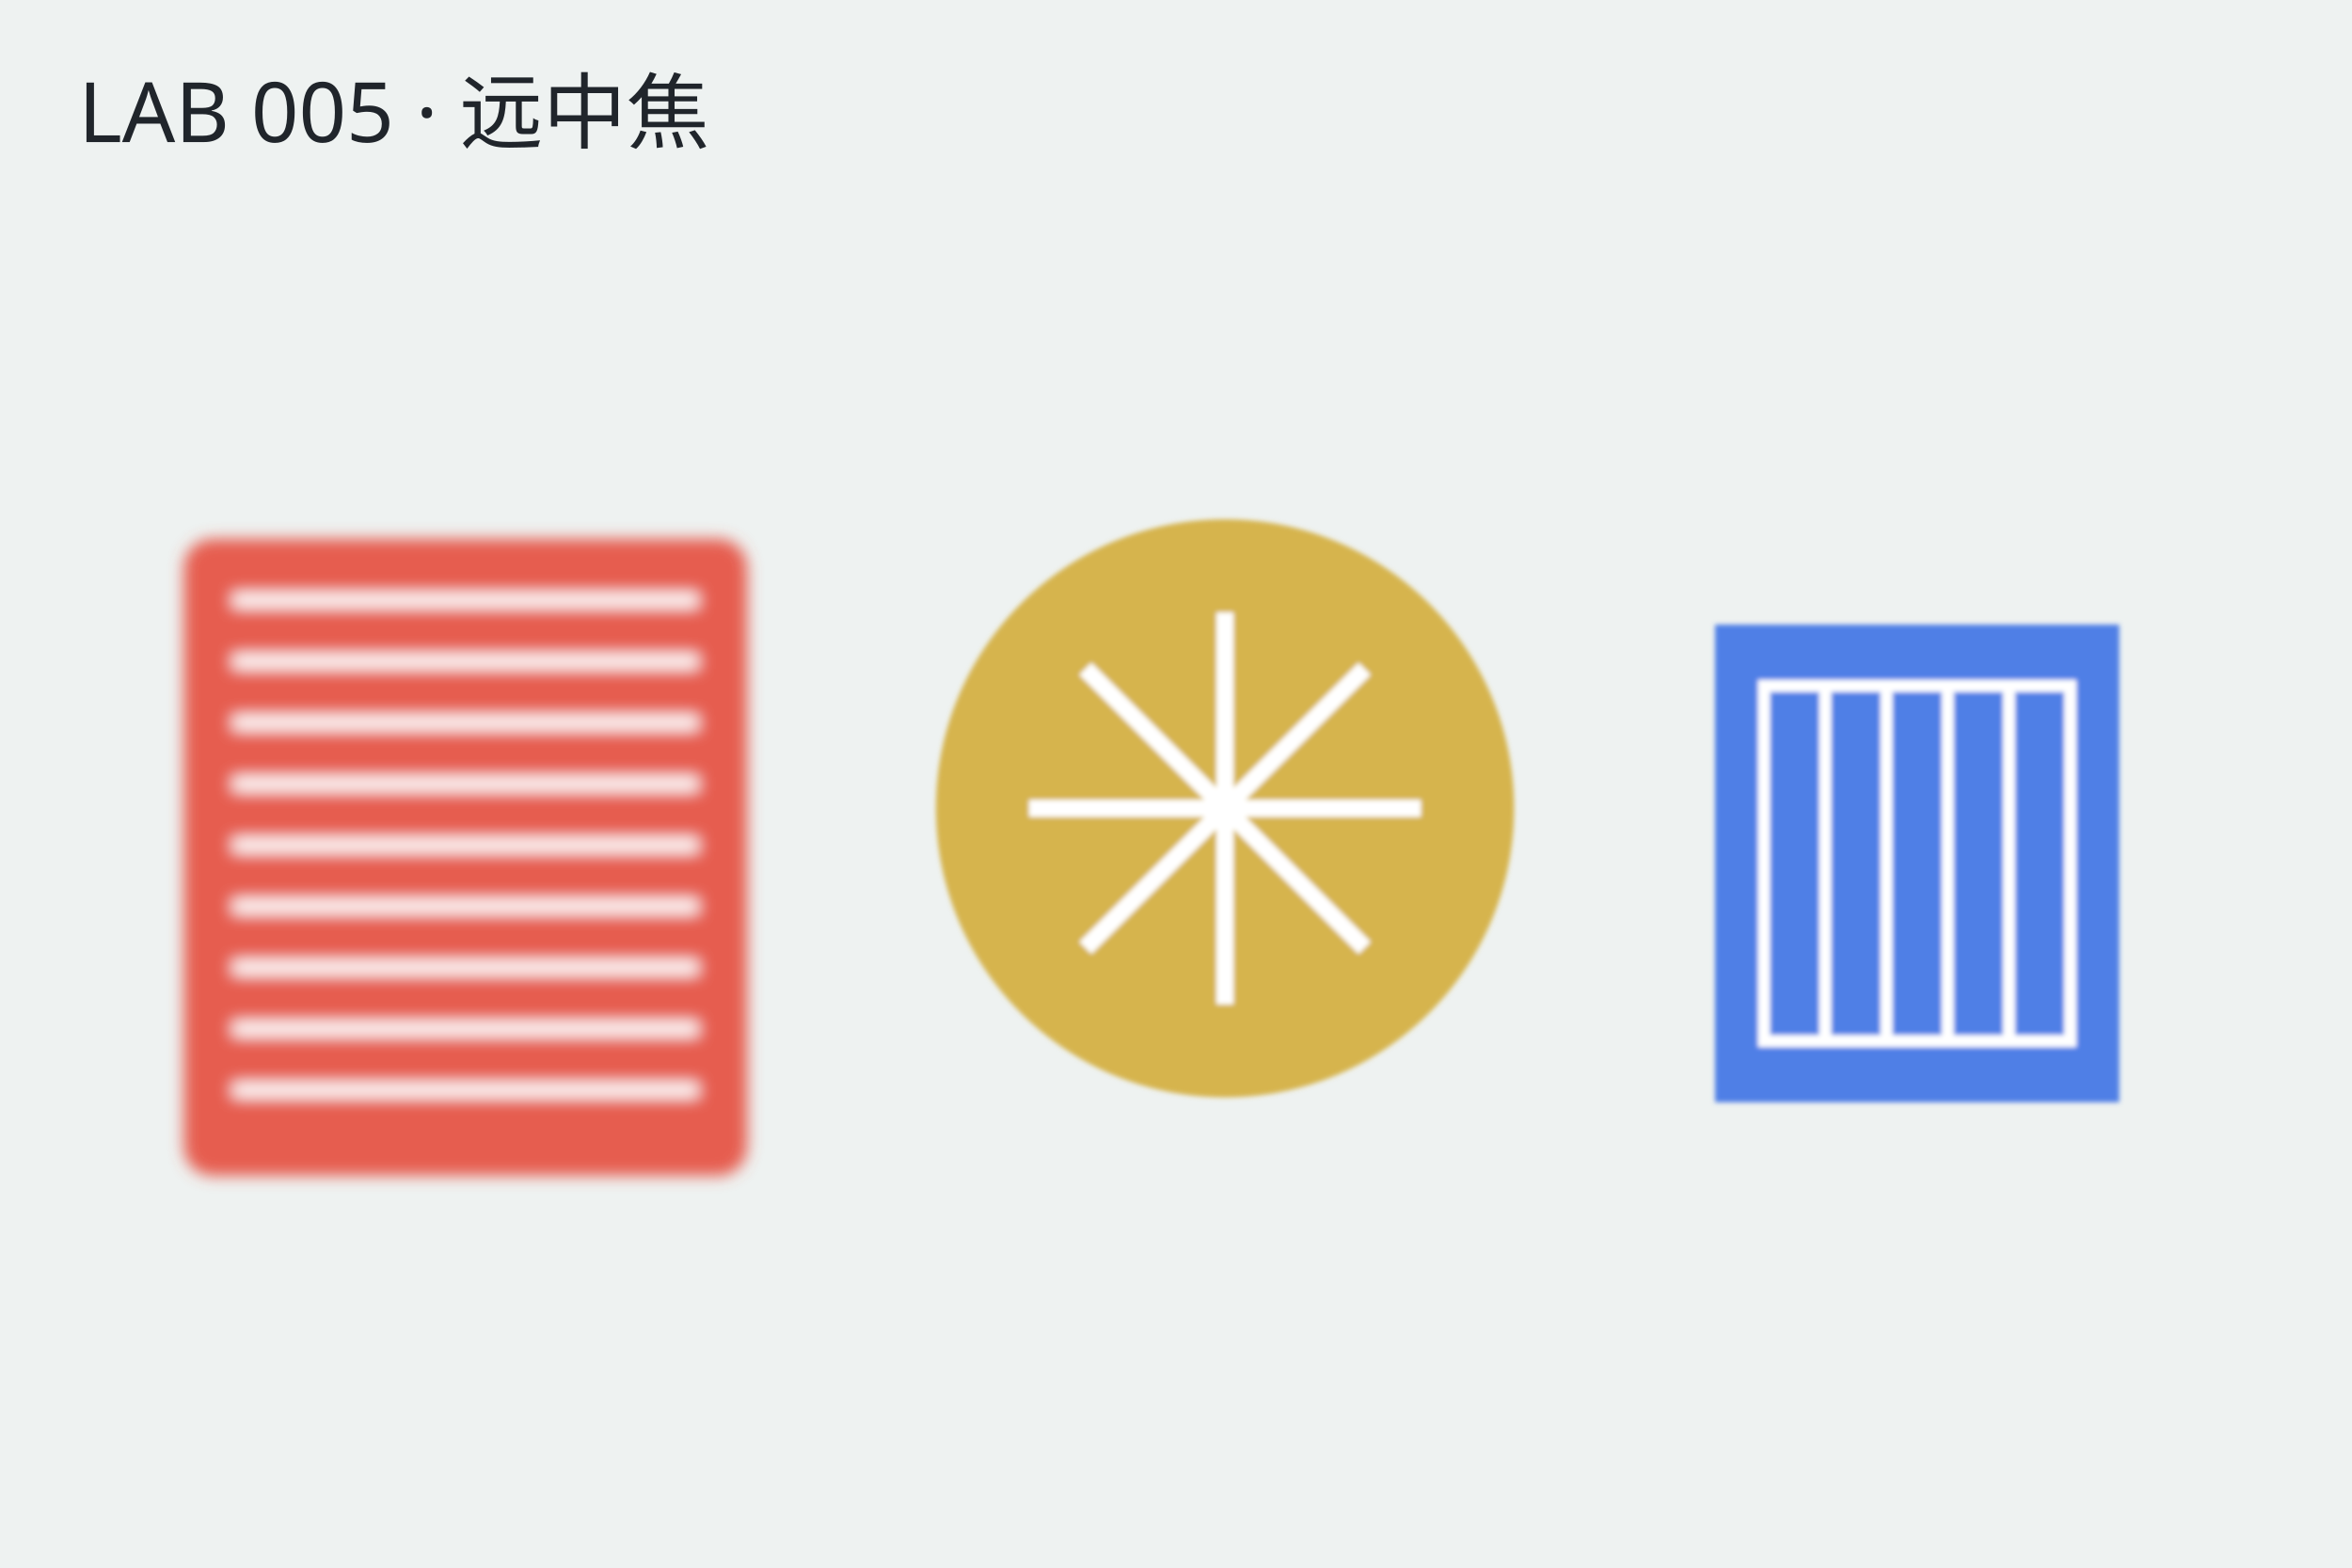
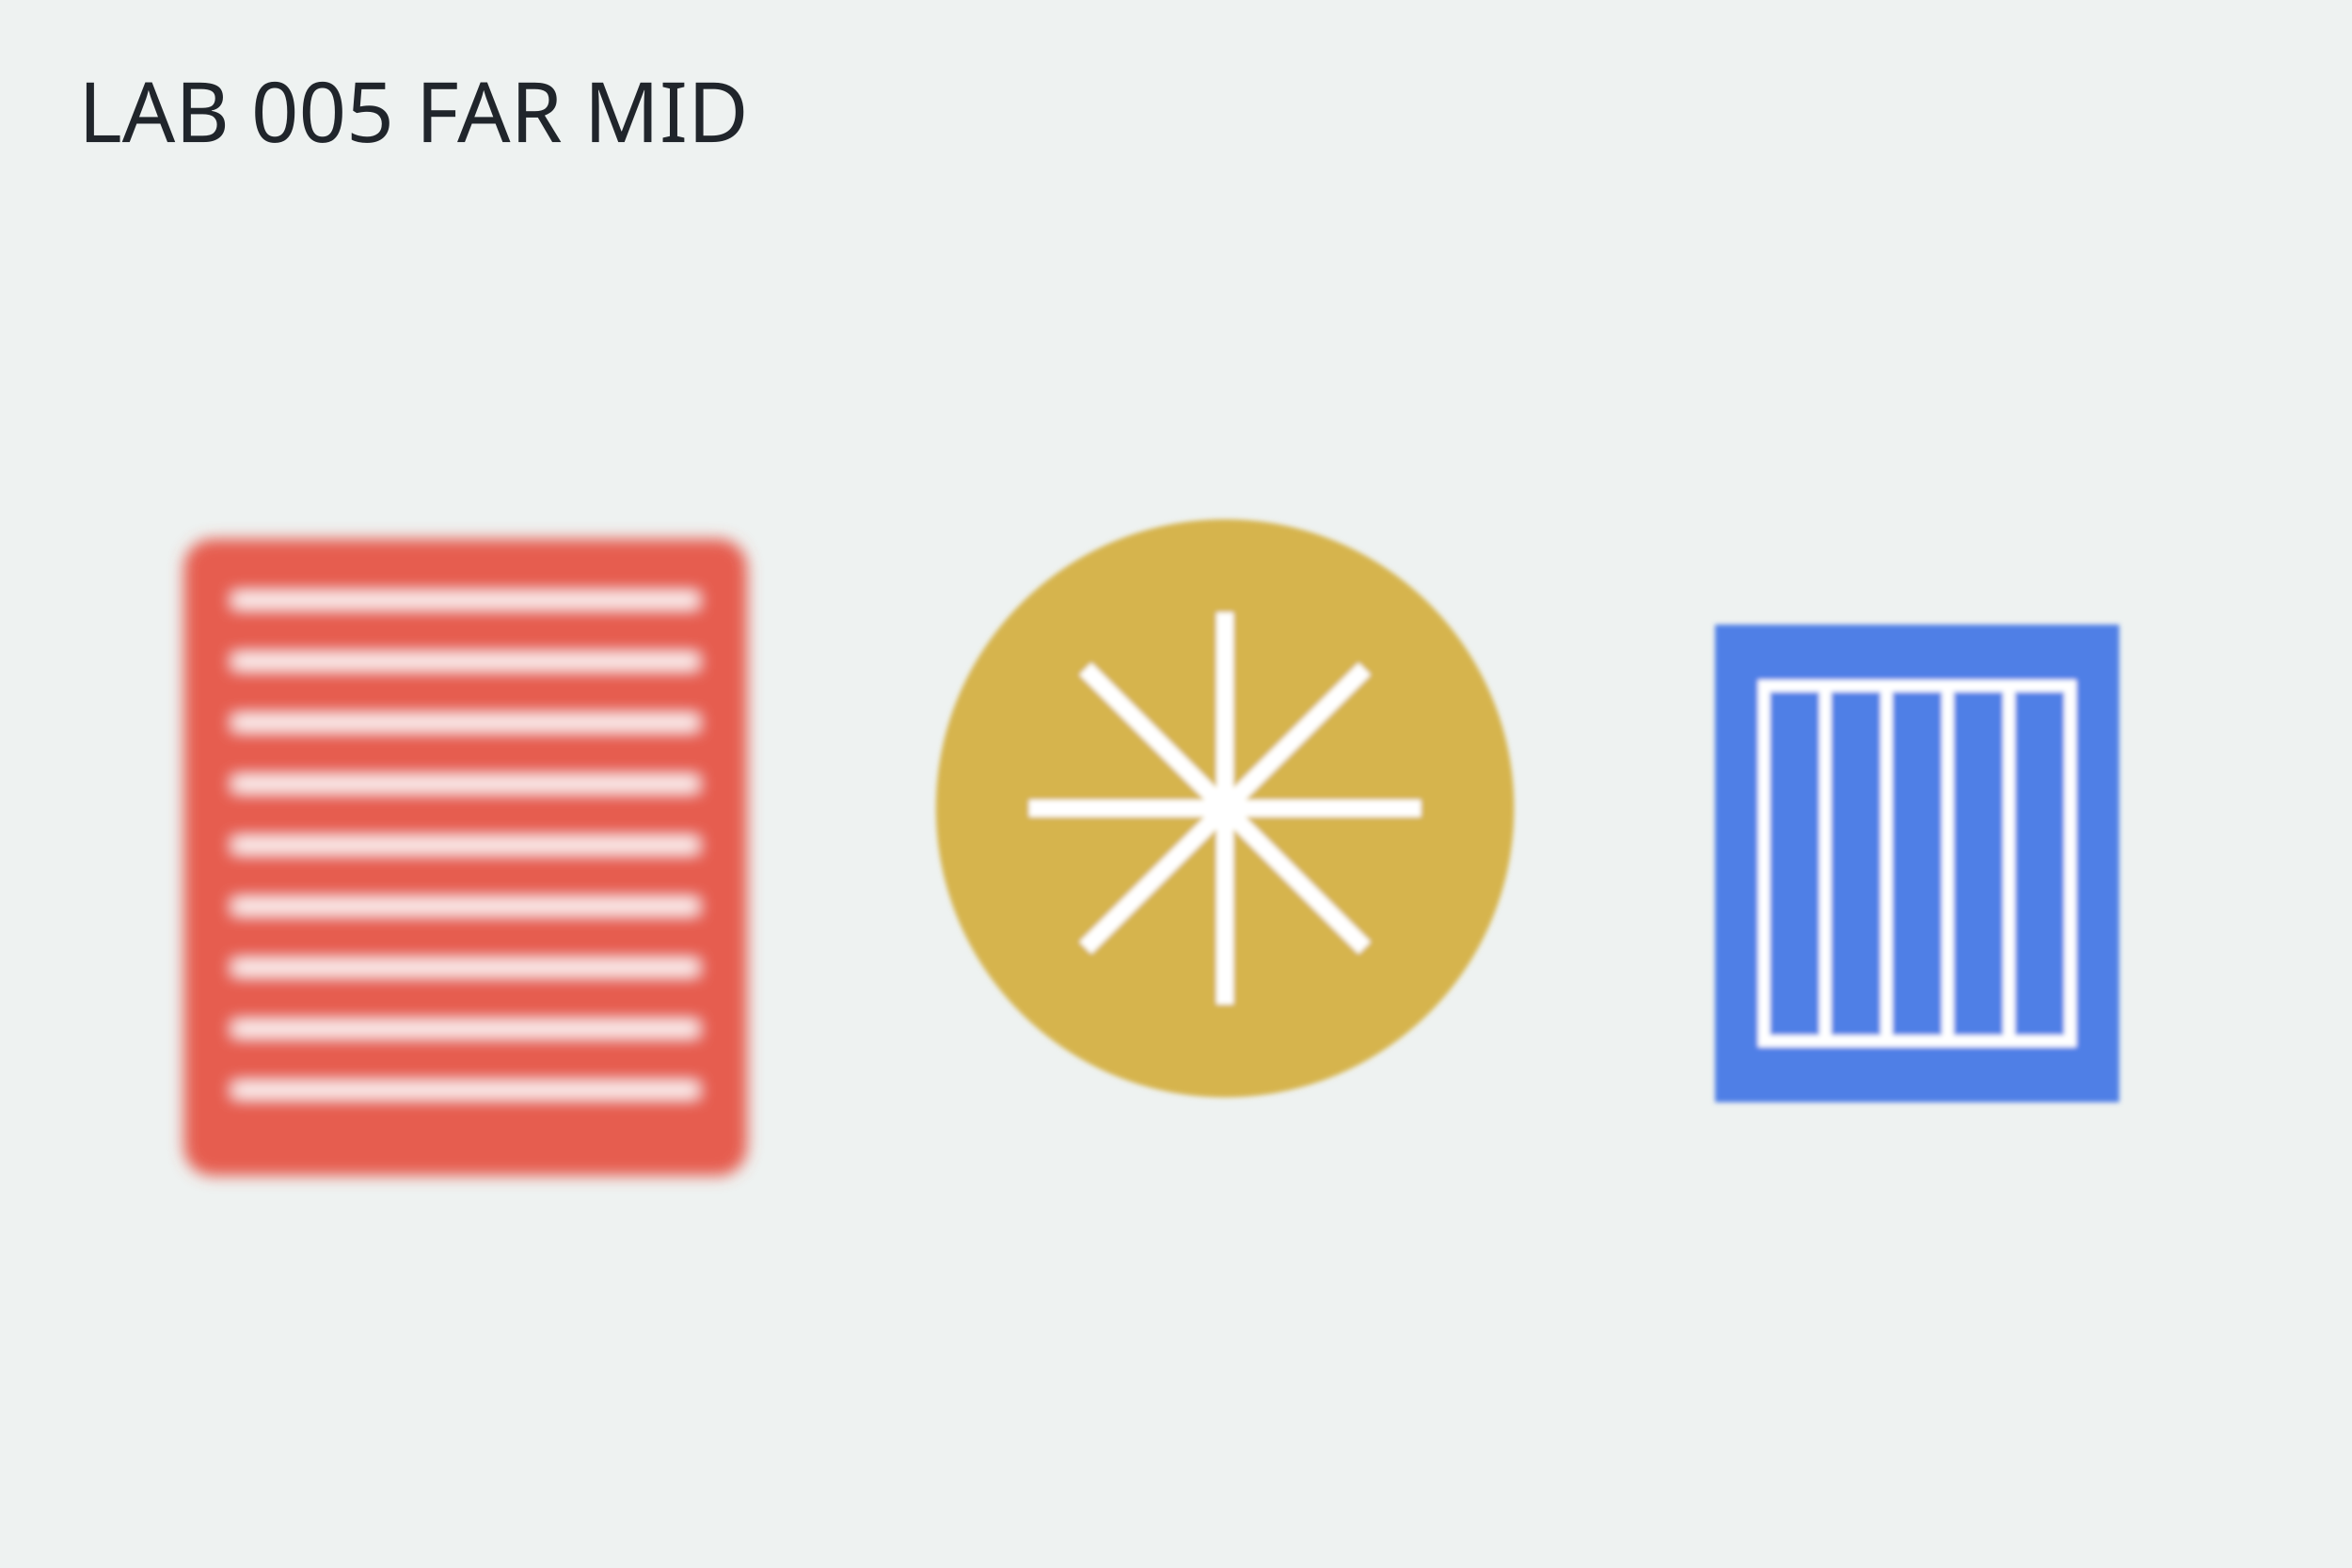
<svg xmlns="http://www.w3.org/2000/svg" width="960" height="640" viewBox="0 0 960 640">
  <defs>
    <filter id="b1">
      <feGaussianBlur stdDeviation="1" />
    </filter>
    <filter id="b3">
      <feGaussianBlur stdDeviation="3" />
    </filter>
  </defs>
  <rect width="960" height="640" fill="#eef2f1" />
  <g filter="url(#b3)">
    <rect x="75" y="220" width="230" height="260" rx="12" fill="#e65d4f" />
    <path d="M95 245h190M95 270h190M95 295h190M95 320h190M95 345h190M95 370h190M95 395h190M95 420h190M95 445h190" stroke="#fff" stroke-width="6" />
  </g>
  <g filter="url(#b1)">
    <circle cx="500" cy="330" r="118" fill="#d6b44d" />
    <path d="M420 330h160M500 250v160M443 273l114 114M557 273L443 387" stroke="#fff" stroke-width="7" />
  </g>
  <g filter="url(#b1)">
    <rect x="700" y="255" width="165" height="195" fill="#4f7fe6" />
    <path d="M720 280h125v145H720zM745 280v145M770 280v145M795 280v145M820 280v145" fill="none" stroke="#fff" stroke-width="5" />
  </g>
-   <text x="32" y="58" font-family="sans-serif" font-size="34" fill="#20252b">LAB 005 · 远中焦</text>
+   <text x="32" y="58" font-family="sans-serif" font-size="34" fill="#20252b">LAB 005 FAR MID</text>
</svg>
